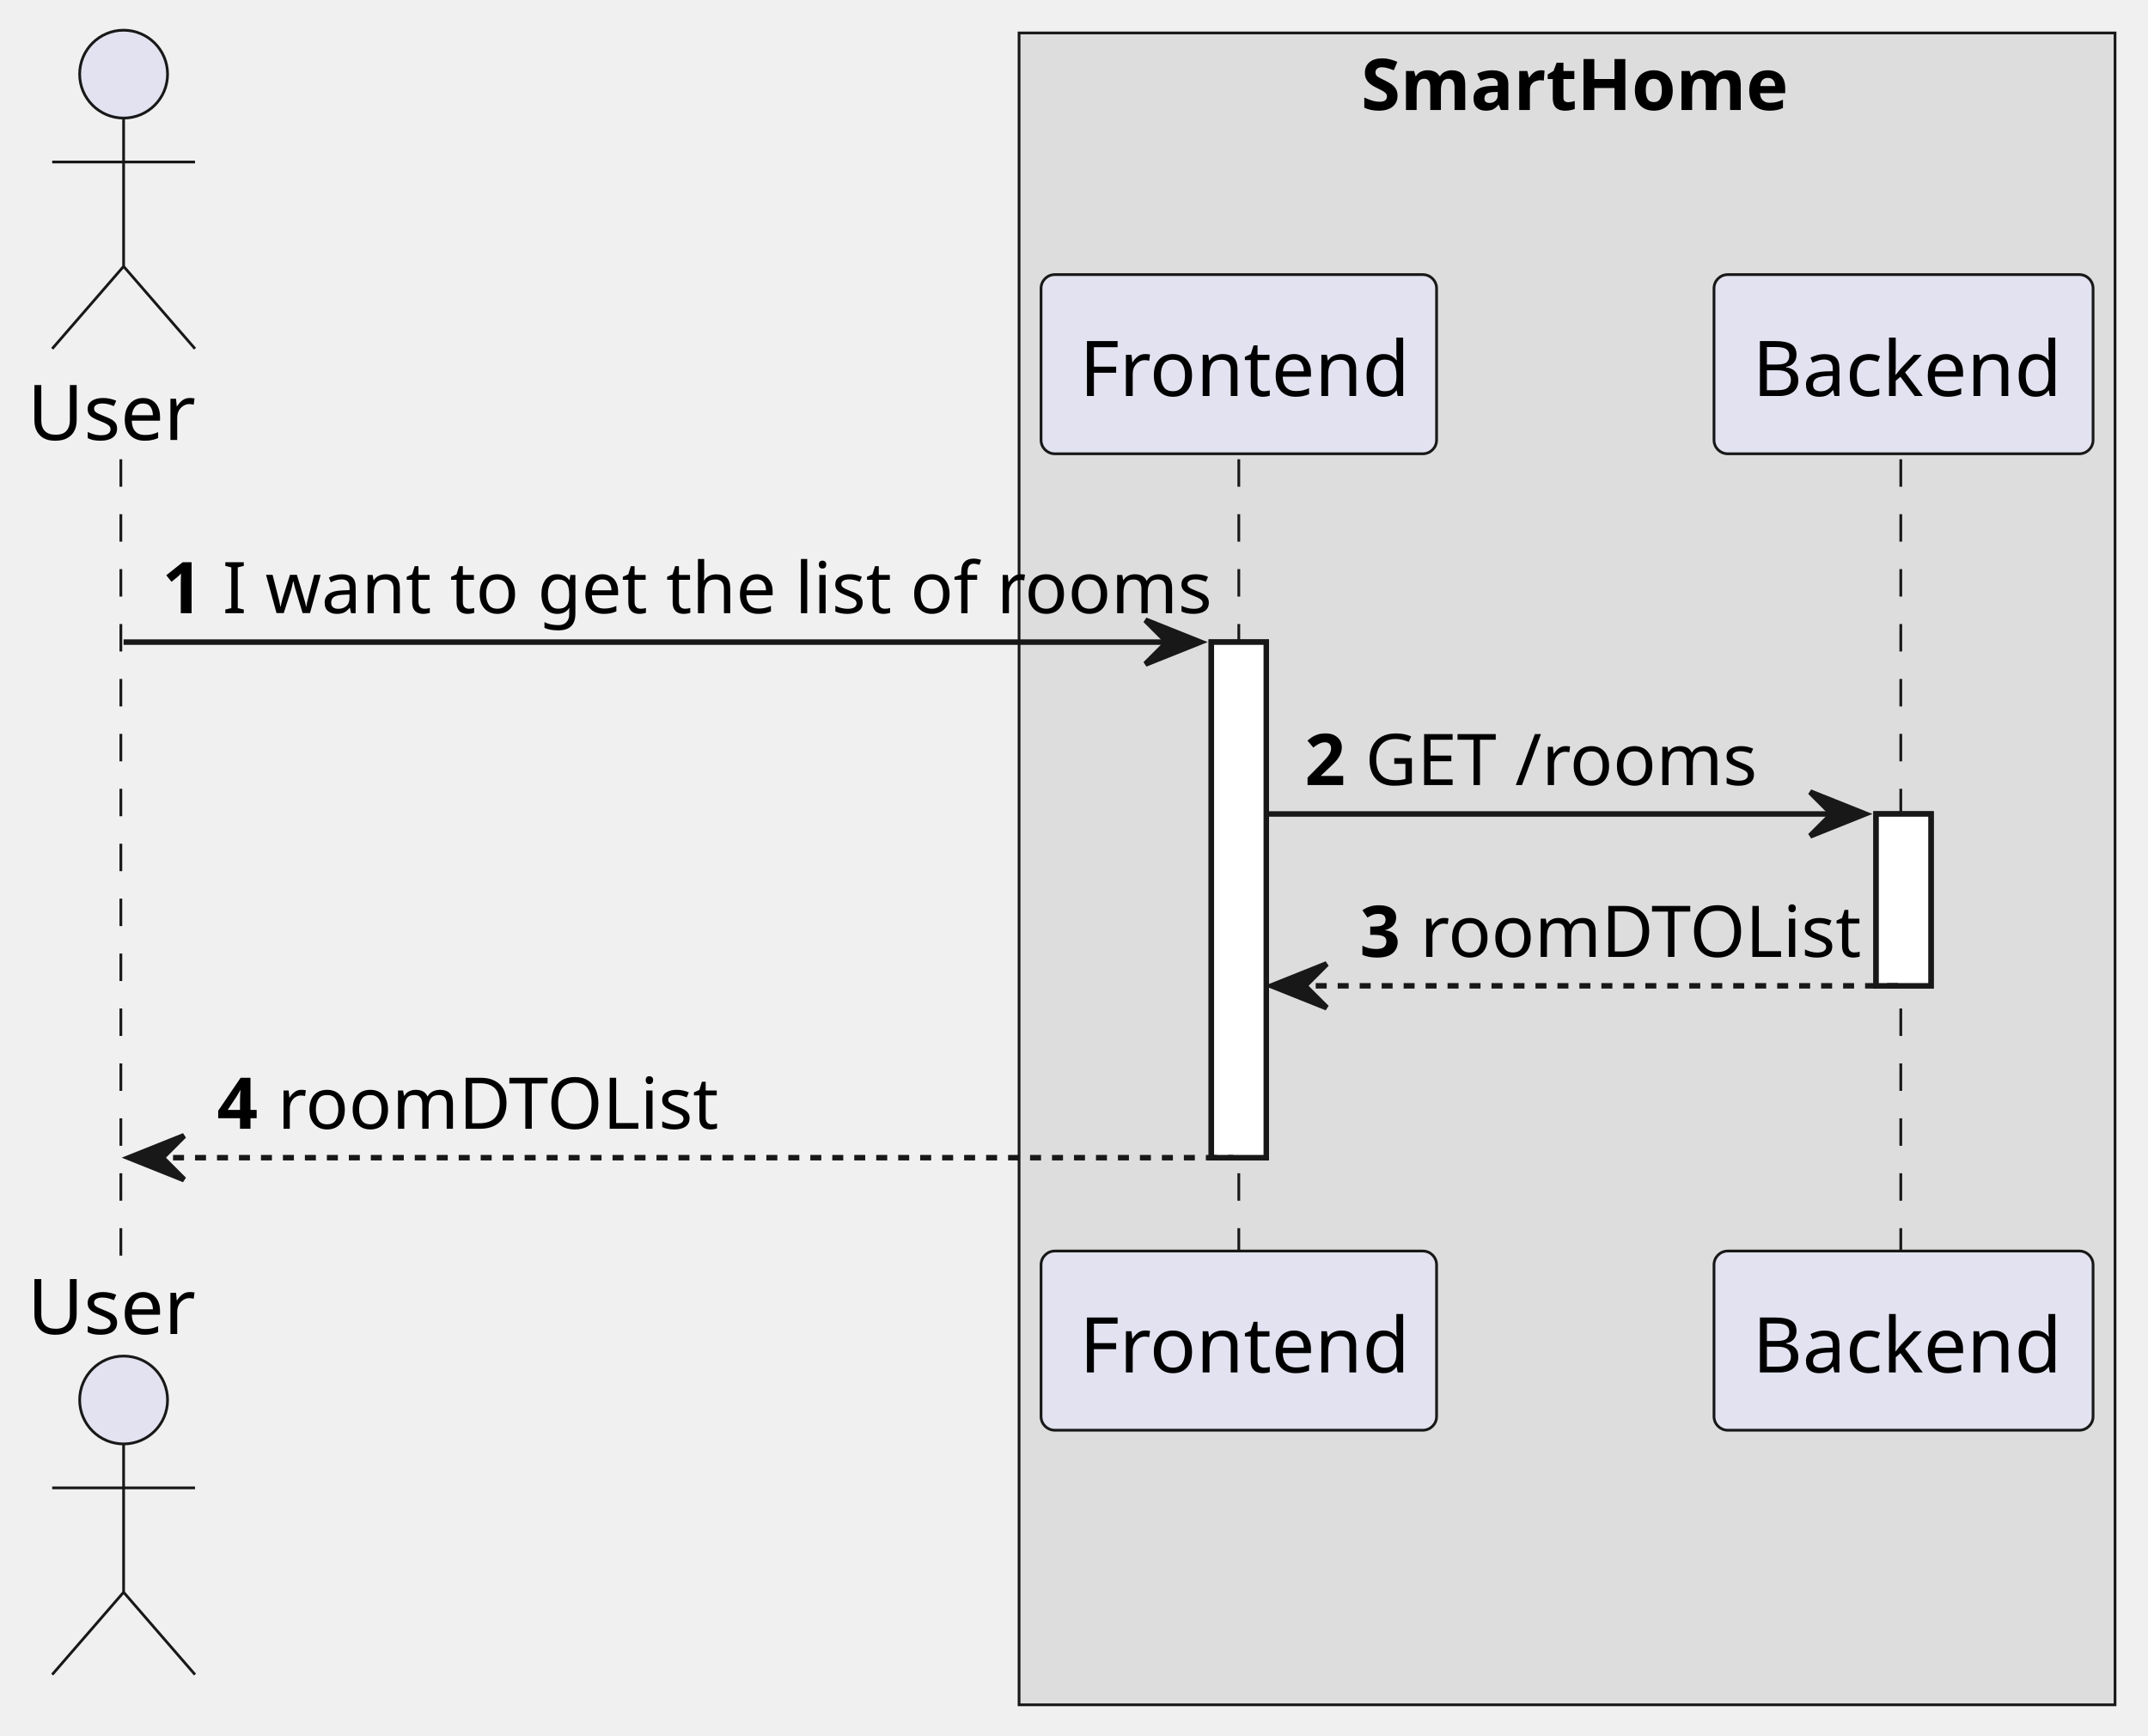
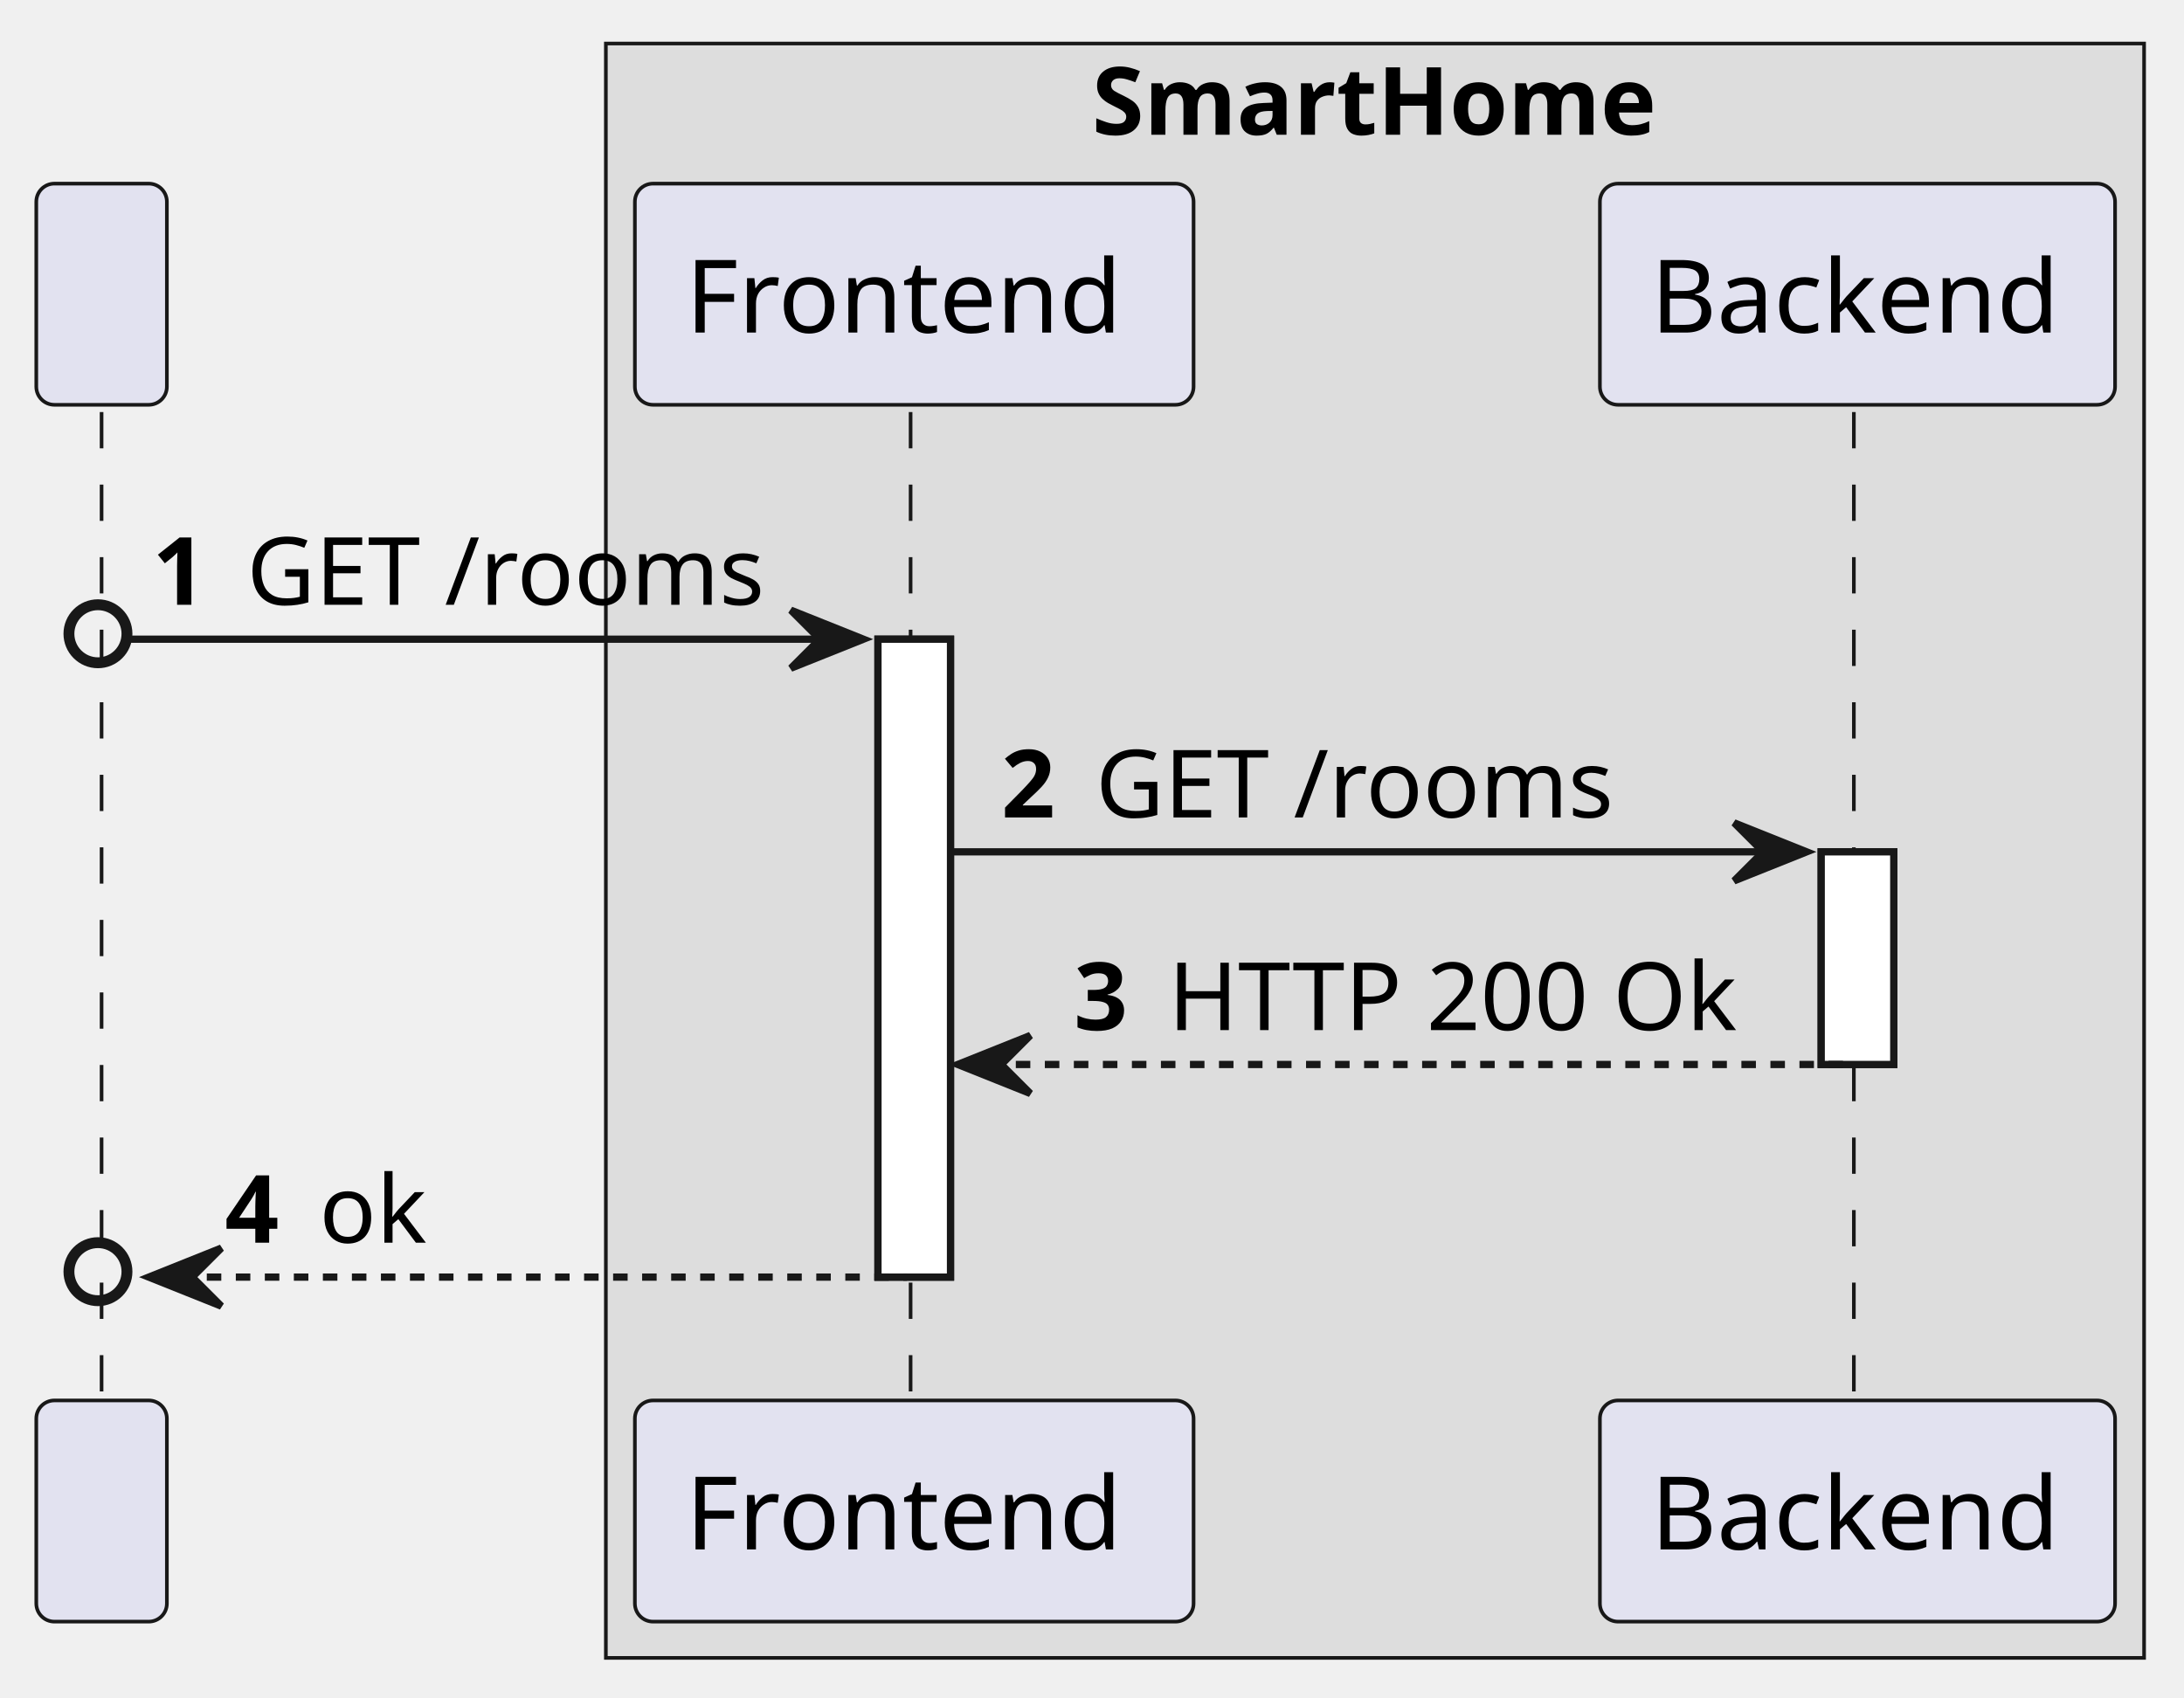
- <svg xmlns="http://www.w3.org/2000/svg" contentStyleType="text/css" height="316px" preserveAspectRatio="none" style="width:391px;height:316px;background:#FFFFFF;" version="1.1" viewBox="0 0 391 316" width="391px" zoomAndPan="magnify">
+ <svg xmlns="http://www.w3.org/2000/svg" contentStyleType="text/css" height="234px" preserveAspectRatio="none" style="width:301px;height:234px;background:#FFFFFF;" version="1.1" viewBox="0 0 301 234" width="301px" zoomAndPan="magnify">
  <defs />
  <g>
-     <rect fill="#DDDDDD" height="304.406" style="stroke:#181818;stroke-width:0.5;" width="199.5" x="185.5" y="6" />
-     <text fill="#000000" font-family="sans-serif" font-size="13" font-weight="bold" lengthAdjust="spacing" textLength="75" x="247.75" y="20.028">SmartHome</text>
-     <rect fill="#FFFFFF" height="93.873" style="stroke:#181818;stroke-width:1.0;" width="10" x="220.5" y="116.912" />
-     <rect fill="#FFFFFF" height="31.291" style="stroke:#181818;stroke-width:1.0;" width="10" x="341.5" y="148.203" />
-     <line style="stroke:#181818;stroke-width:0.5;stroke-dasharray:5.0,5.0;" x1="22" x2="22" y1="83.621" y2="228.785" />
-     <line style="stroke:#181818;stroke-width:0.5;stroke-dasharray:5.0,5.0;" x1="225.5" x2="225.5" y1="83.621" y2="228.785" />
-     <line style="stroke:#181818;stroke-width:0.5;stroke-dasharray:5.0,5.0;" x1="346" x2="346" y1="83.621" y2="228.785" />
-     <text fill="#000000" font-family="sans-serif" font-size="14" lengthAdjust="spacing" textLength="29" x="5" y="80.107">User</text>
-     <ellipse cx="22.5" cy="13.5" fill="#E2E2F0" rx="8" ry="8" style="stroke:#181818;stroke-width:0.5;" />
-     <path d="M22.5,21.5 L22.5,48.5 M9.5,29.5 L35.5,29.5 M22.5,48.5 L9.5,63.5 M22.5,48.5 L35.5,63.5 " fill="none" style="stroke:#181818;stroke-width:0.5;" />
-     <text fill="#000000" font-family="sans-serif" font-size="14" lengthAdjust="spacing" textLength="29" x="5" y="242.893">User</text>
-     <ellipse cx="22.5" cy="254.906" fill="#E2E2F0" rx="8" ry="8" style="stroke:#181818;stroke-width:0.5;" />
-     <path d="M22.5,262.906 L22.5,289.906 M9.5,270.906 L35.5,270.906 M22.5,289.906 L9.5,304.906 M22.5,289.906 L35.5,304.906 " fill="none" style="stroke:#181818;stroke-width:0.5;" />
-     <rect fill="#E2E2F0" height="32.621" rx="2.5" ry="2.5" style="stroke:#181818;stroke-width:0.5;" width="72" x="189.5" y="50" />
-     <text fill="#000000" font-family="sans-serif" font-size="14" lengthAdjust="spacing" textLength="58" x="196.5" y="72.107">Frontend</text>
-     <rect fill="#E2E2F0" height="32.621" rx="2.5" ry="2.5" style="stroke:#181818;stroke-width:0.5;" width="72" x="189.5" y="227.785" />
-     <text fill="#000000" font-family="sans-serif" font-size="14" lengthAdjust="spacing" textLength="58" x="196.5" y="249.893">Frontend</text>
-     <rect fill="#E2E2F0" height="32.621" rx="2.5" ry="2.5" style="stroke:#181818;stroke-width:0.5;" width="69" x="312" y="50" />
-     <text fill="#000000" font-family="sans-serif" font-size="14" lengthAdjust="spacing" textLength="55" x="319" y="72.107">Backend</text>
-     <rect fill="#E2E2F0" height="32.621" rx="2.5" ry="2.5" style="stroke:#181818;stroke-width:0.5;" width="69" x="312" y="227.785" />
-     <text fill="#000000" font-family="sans-serif" font-size="14" lengthAdjust="spacing" textLength="55" x="319" y="249.893">Backend</text>
-     <rect fill="#FFFFFF" height="93.873" style="stroke:#181818;stroke-width:1.0;" width="10" x="220.5" y="116.912" />
-     <rect fill="#FFFFFF" height="31.291" style="stroke:#181818;stroke-width:1.0;" width="10" x="341.5" y="148.203" />
-     <polygon fill="#181818" points="208.5,112.912,218.5,116.912,208.5,120.912,212.5,116.912" style="stroke:#181818;stroke-width:1.0;" />
-     <line style="stroke:#181818;stroke-width:1.0;" x1="22.5" x2="214.5" y1="116.912" y2="116.912" />
-     <text fill="#000000" font-family="sans-serif" font-size="13" font-weight="bold" lengthAdjust="spacing" textLength="7" x="29.5" y="111.649">1</text>
-     <text fill="#000000" font-family="sans-serif" font-size="13" lengthAdjust="spacing" textLength="168" x="40.5" y="111.649">I want to get the list of rooms</text>
-     <polygon fill="#181818" points="329.5,144.203,339.5,148.203,329.5,152.203,333.5,148.203" style="stroke:#181818;stroke-width:1.0;" />
-     <line style="stroke:#181818;stroke-width:1.0;" x1="230.5" x2="335.5" y1="148.203" y2="148.203" />
-     <text fill="#000000" font-family="sans-serif" font-size="13" font-weight="bold" lengthAdjust="spacing" textLength="7" x="237.5" y="142.94">2</text>
-     <text fill="#000000" font-family="sans-serif" font-size="13" lengthAdjust="spacing" textLength="70" x="248.5" y="142.94">GET /rooms</text>
-     <polygon fill="#181818" points="241.5,175.494,231.5,179.494,241.5,183.494,237.5,179.494" style="stroke:#181818;stroke-width:1.0;" />
-     <line style="stroke:#181818;stroke-width:1.0;stroke-dasharray:2.0,2.0;" x1="235.5" x2="345.5" y1="179.494" y2="179.494" />
-     <text fill="#000000" font-family="sans-serif" font-size="13" font-weight="bold" lengthAdjust="spacing" textLength="7" x="247.5" y="174.231">3</text>
-     <text fill="#000000" font-family="sans-serif" font-size="13" lengthAdjust="spacing" textLength="76" x="258.5" y="174.231">roomDTOList</text>
-     <polygon fill="#181818" points="33.5,206.785,23.5,210.785,33.5,214.785,29.5,210.785" style="stroke:#181818;stroke-width:1.0;" />
-     <line style="stroke:#181818;stroke-width:1.0;stroke-dasharray:2.0,2.0;" x1="27.5" x2="224.5" y1="210.785" y2="210.785" />
-     <text fill="#000000" font-family="sans-serif" font-size="13" font-weight="bold" lengthAdjust="spacing" textLength="7" x="39.5" y="205.523">4</text>
-     <text fill="#000000" font-family="sans-serif" font-size="13" lengthAdjust="spacing" textLength="76" x="50.5" y="205.523">roomDTOList</text>
+     <rect fill="#DDDDDD" height="222.529" style="stroke:#181818;stroke-width:0.5;" width="212" x="83.5" y="6" />
+     <text fill="#000000" font-family="sans-serif" font-size="13" font-weight="bold" lengthAdjust="spacing" textLength="78" x="150.5" y="18.568">SmartHome
+         </text>
+     <rect fill="#FFFFFF" height="87.932" style="stroke:#181818;stroke-width:1.0;" width="10" x="121" y="88.109" />
+     <rect fill="#FFFFFF" height="29.311" style="stroke:#181818;stroke-width:1.0;" width="10" x="251" y="117.42" />
+     <line style="stroke:#181818;stroke-width:0.5;stroke-dasharray:5.0,5.0;" x1="14" x2="14" y1="56.799" y2="194.041" />
+     <line style="stroke:#181818;stroke-width:0.5;stroke-dasharray:5.0,5.0;" x1="125.5" x2="125.5" y1="56.799" y2="194.041" />
+     <line style="stroke:#181818;stroke-width:0.5;stroke-dasharray:5.0,5.0;" x1="255.5" x2="255.5" y1="56.799" y2="194.041" />
+     <rect fill="#E2E2F0" height="30.488" rx="2.5" ry="2.5" style="stroke:#181818;stroke-width:0.5;" width="18" x="5" y="25.311" />
+     <text fill="#000000" font-family="sans-serif" font-size="14" lengthAdjust="spacing" textLength="4" x="12" y="45.846"> 
+         </text>
+     <rect fill="#E2E2F0" height="30.488" rx="2.5" ry="2.5" style="stroke:#181818;stroke-width:0.5;" width="18" x="5" y="193.041" />
+     <text fill="#000000" font-family="sans-serif" font-size="14" lengthAdjust="spacing" textLength="4" x="12" y="213.576"> 
+         </text>
+     <rect fill="#E2E2F0" height="30.488" rx="2.5" ry="2.5" style="stroke:#181818;stroke-width:0.5;" width="77" x="87.5" y="25.311" />
+     <text fill="#000000" font-family="sans-serif" font-size="14" lengthAdjust="spacing" textLength="63" x="94.5" y="45.846">Frontend
+         </text>
+     <rect fill="#E2E2F0" height="30.488" rx="2.5" ry="2.5" style="stroke:#181818;stroke-width:0.5;" width="77" x="87.5" y="193.041" />
+     <text fill="#000000" font-family="sans-serif" font-size="14" lengthAdjust="spacing" textLength="63" x="94.5" y="213.576">Frontend
+         </text>
+     <rect fill="#E2E2F0" height="30.488" rx="2.5" ry="2.5" style="stroke:#181818;stroke-width:0.5;" width="71" x="220.5" y="25.311" />
+     <text fill="#000000" font-family="sans-serif" font-size="14" lengthAdjust="spacing" textLength="57" x="227.5" y="45.846">Backend
+         </text>
+     <rect fill="#E2E2F0" height="30.488" rx="2.5" ry="2.5" style="stroke:#181818;stroke-width:0.5;" width="71" x="220.5" y="193.041" />
+     <text fill="#000000" font-family="sans-serif" font-size="14" lengthAdjust="spacing" textLength="57" x="227.5" y="213.576">Backend
+         </text>
+     <rect fill="#FFFFFF" height="87.932" style="stroke:#181818;stroke-width:1.0;" width="10" x="121" y="88.109" />
+     <rect fill="#FFFFFF" height="29.311" style="stroke:#181818;stroke-width:1.0;" width="10" x="251" y="117.42" />
+     <ellipse cx="13.5" cy="87.359" fill="none" rx="4" ry="4" style="stroke:#181818;stroke-width:1.5;" />
+     <polygon fill="#181818" points="109,84.109,119,88.109,109,92.109,113,88.109" style="stroke:#181818;stroke-width:1.0;" />
+     <line style="stroke:#181818;stroke-width:1.0;" x1="18" x2="115" y1="88.109" y2="88.109" />
+     <text fill="#000000" font-family="sans-serif" font-size="13" font-weight="bold" lengthAdjust="spacing" textLength="9" x="21" y="83.367">1
+         </text>
+     <text fill="#000000" font-family="sans-serif" font-size="13" lengthAdjust="spacing" textLength="75" x="34" y="83.367">GET /rooms
+         </text>
+     <polygon fill="#181818" points="239,113.42,249,117.42,239,121.42,243,117.42" style="stroke:#181818;stroke-width:1.0;" />
+     <line style="stroke:#181818;stroke-width:1.0;" x1="131" x2="245" y1="117.42" y2="117.42" />
+     <text fill="#000000" font-family="sans-serif" font-size="13" font-weight="bold" lengthAdjust="spacing" textLength="9" x="138" y="112.678">2
+         </text>
+     <text fill="#000000" font-family="sans-serif" font-size="13" lengthAdjust="spacing" textLength="75" x="151" y="112.678">GET /rooms
+         </text>
+     <polygon fill="#181818" points="142,142.731,132,146.731,142,150.731,138,146.731" style="stroke:#181818;stroke-width:1.0;" />
+     <line style="stroke:#181818;stroke-width:1.0;stroke-dasharray:2.0,2.0;" x1="136" x2="255" y1="146.731" y2="146.731" />
+     <text fill="#000000" font-family="sans-serif" font-size="13" font-weight="bold" lengthAdjust="spacing" textLength="9" x="148" y="141.988">3
+         </text>
+     <text fill="#000000" font-family="sans-serif" font-size="13" lengthAdjust="spacing" textLength="83" x="161" y="141.988">HTTP 200 Ok
+         </text>
+     <ellipse cx="13.5" cy="175.291" fill="none" rx="4" ry="4" style="stroke:#181818;stroke-width:1.5;" />
+     <polygon fill="#181818" points="30.5,172.041,20.5,176.041,30.5,180.041,26.5,176.041" style="stroke:#181818;stroke-width:1.0;" />
+     <line style="stroke:#181818;stroke-width:1.0;stroke-dasharray:2.0,2.0;" x1="28.5" x2="125" y1="176.041" y2="176.041" />
+     <text fill="#000000" font-family="sans-serif" font-size="13" font-weight="bold" lengthAdjust="spacing" textLength="9" x="31" y="171.299">4
+         </text>
+     <text fill="#000000" font-family="sans-serif" font-size="13" lengthAdjust="spacing" textLength="16" x="44" y="171.299">ok
+         </text>
  </g>
</svg>
